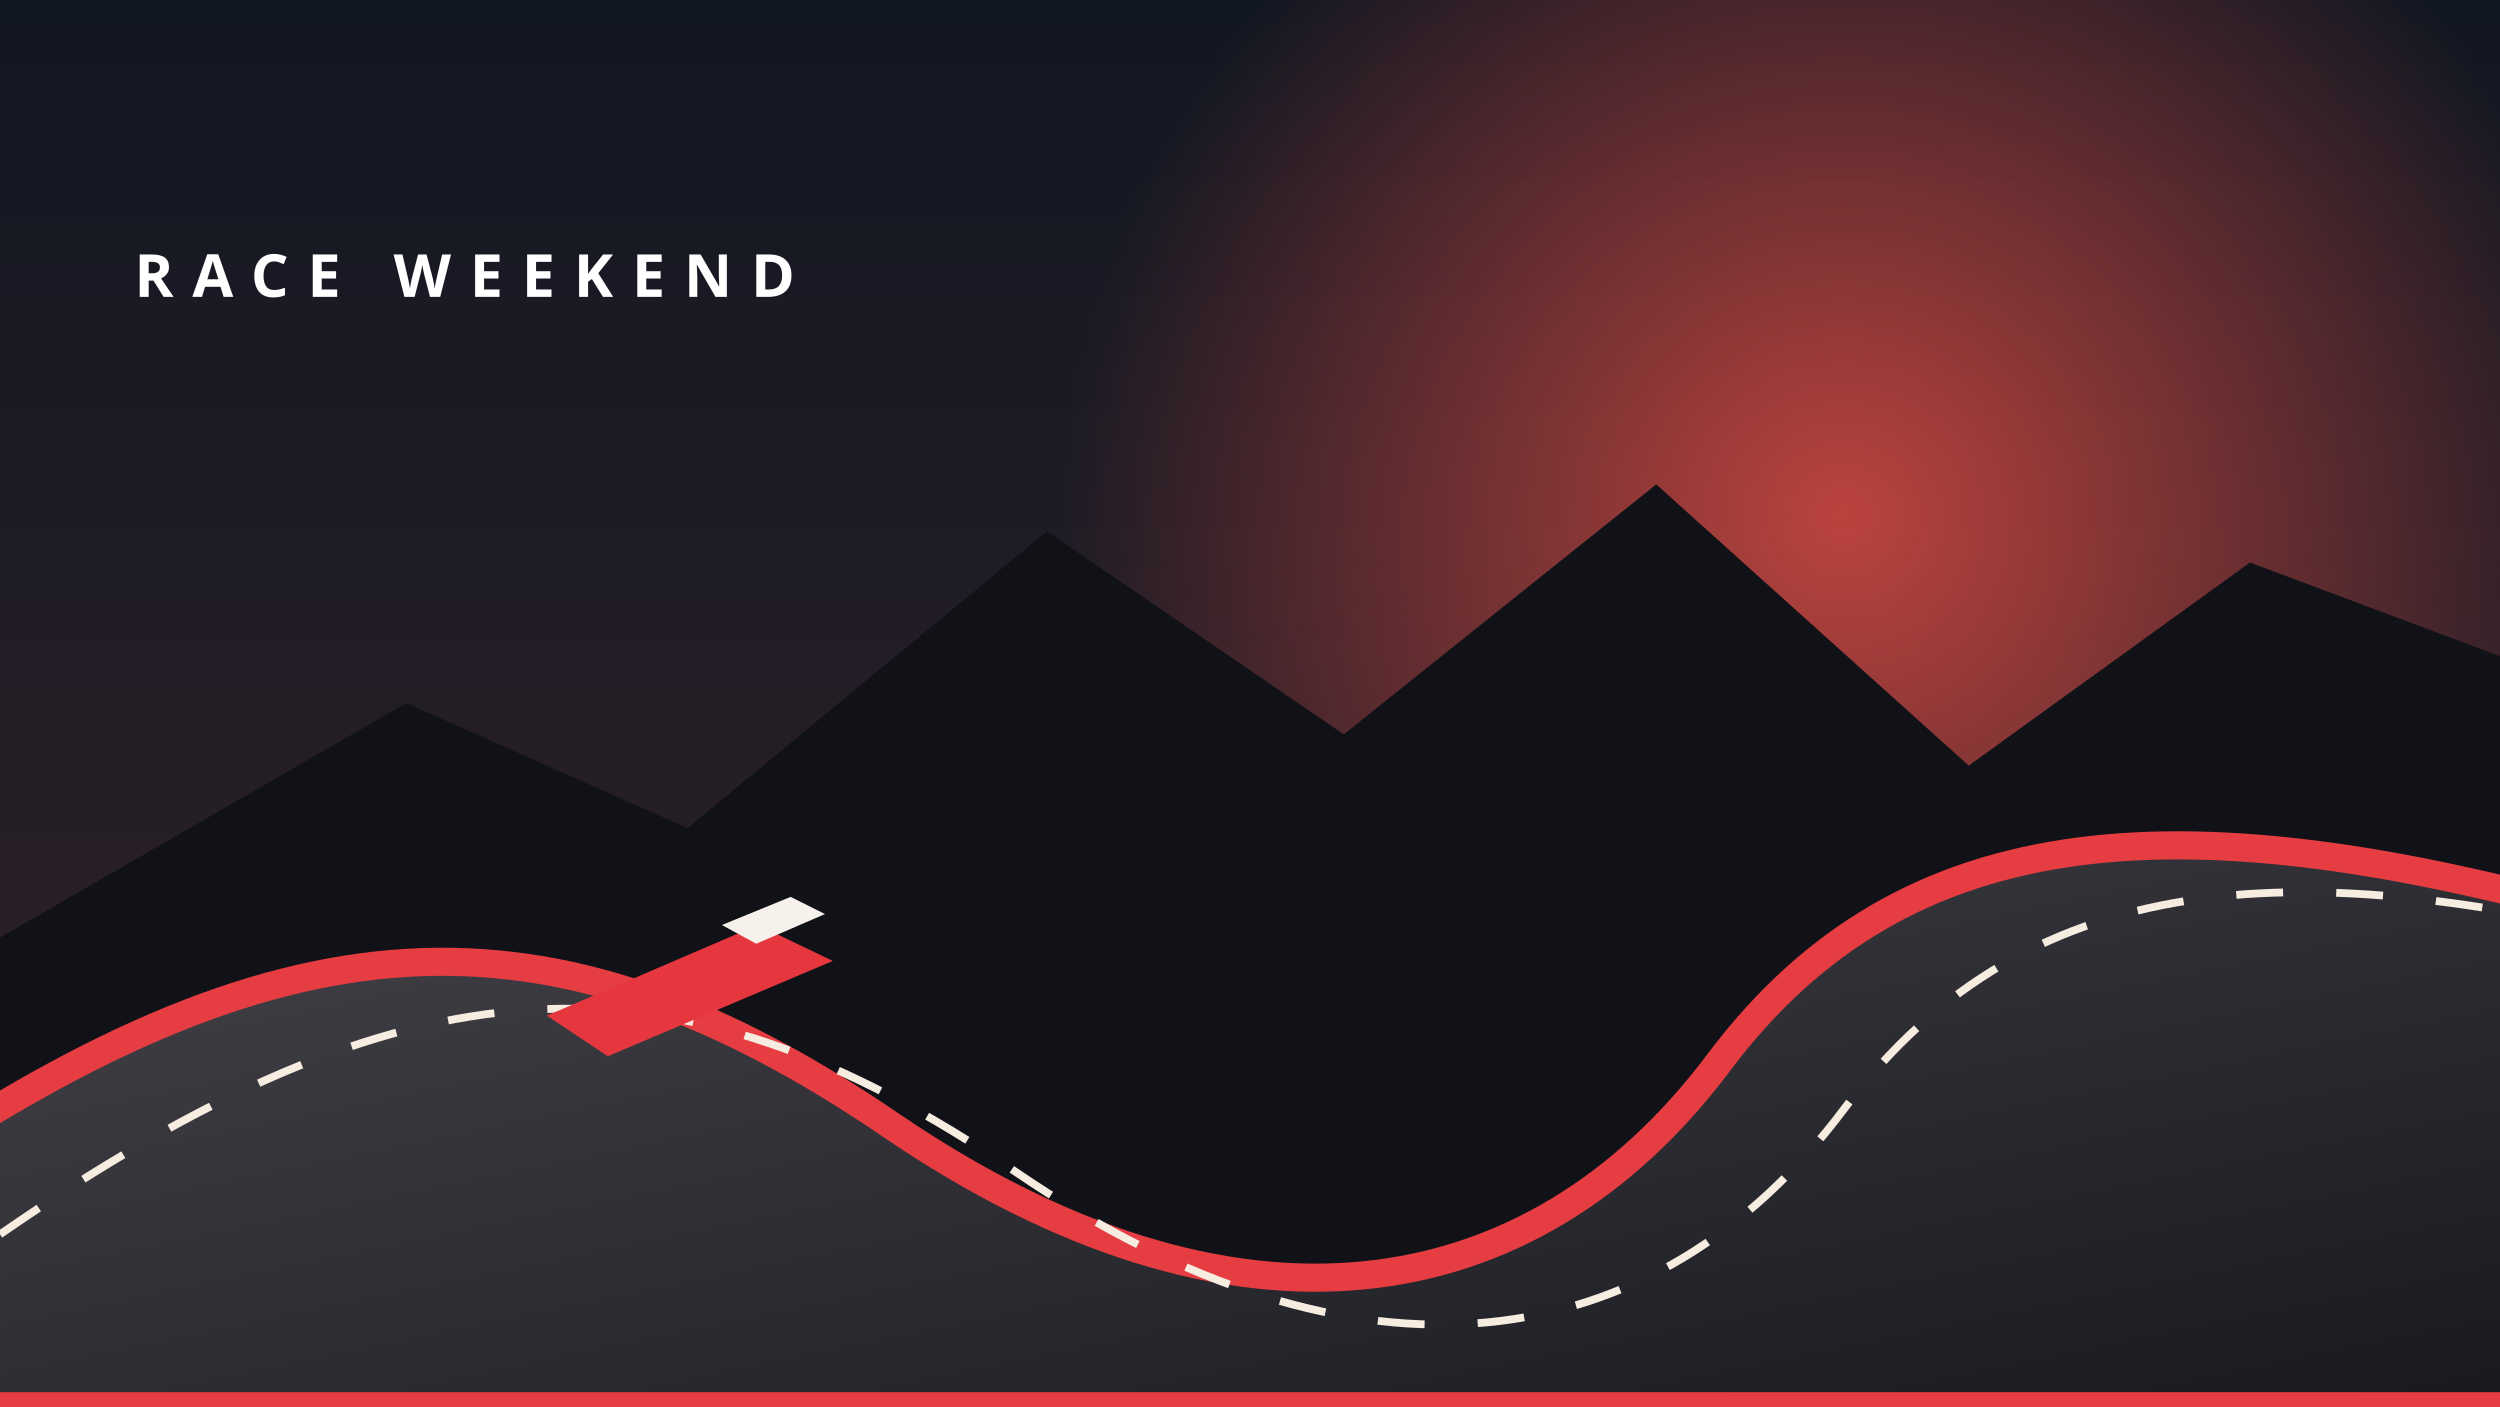
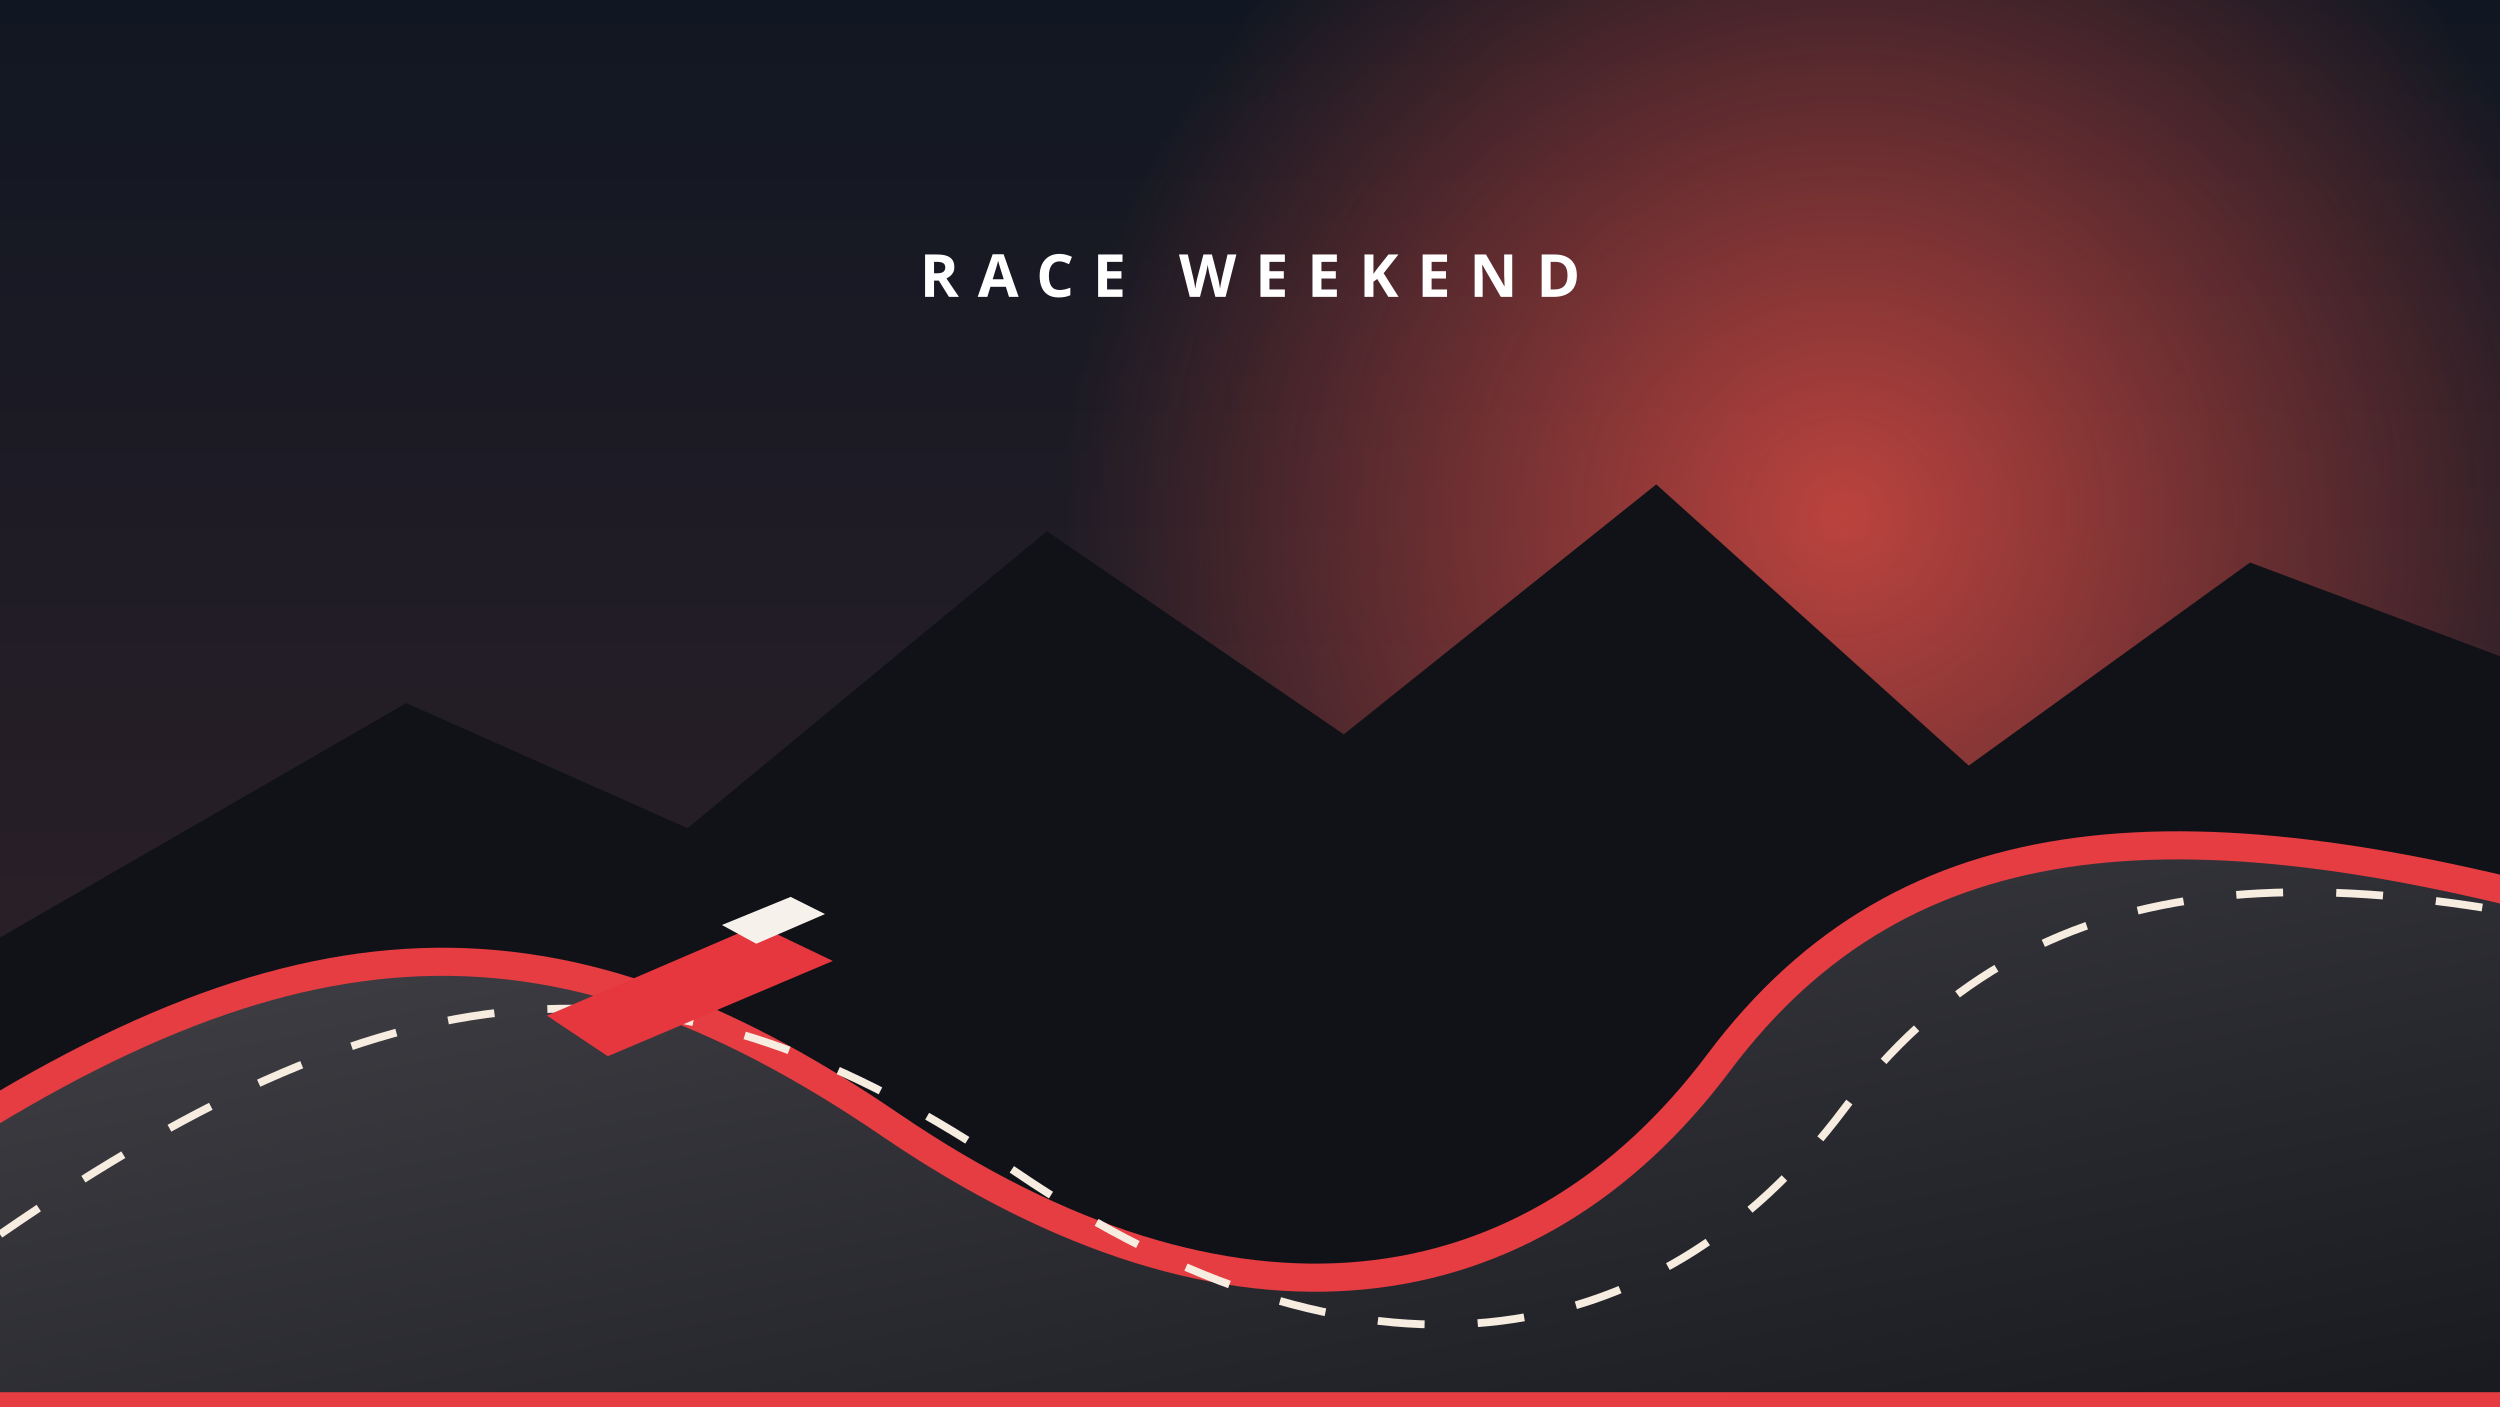
- <svg xmlns="http://www.w3.org/2000/svg" viewBox="0 0 1600 900" role="img" aria-label="Stylized Formula racing circuit at night">
+ <svg xmlns="http://www.w3.org/2000/svg" viewBox="0 0 1600 900" preserveAspectRatio="xMidYMid meet" role="img" aria-label="Stylized Formula racing circuit at night">
  <defs>
    <linearGradient id="sky" x2="0" y2="1">
      <stop stop-color="#111722" />
      <stop offset="1" stop-color="#35232a" />
    </linearGradient>
    <linearGradient id="track" x2="1" y2="1">
      <stop stop-color="#45444a" />
      <stop offset="1" stop-color="#17191e" />
    </linearGradient>
    <radialGradient id="glow">
      <stop stop-color="#ff5449" stop-opacity=".7" />
      <stop offset="1" stop-color="#ff5449" stop-opacity="0" />
    </radialGradient>
  </defs>
  <path fill="url(#sky)" d="M0 0h1600v900H0z" />
  <circle cx="1180" cy="330" r="500" fill="url(#glow)" />
  <path fill="#101217" d="M0 600 260 450l180 80 230-190 190 130 200-160 200 180 180-130 160 60v480H0z" />
  <path fill="url(#track)" stroke="#e63d42" stroke-width="18" d="M-80 760c260-180 430-190 650-40s410 120 530-40 300-170 580-90v310H-80z" />
  <path fill="none" stroke="#f6ece0" stroke-dasharray="30 34" stroke-width="5" d="M0 790c260-180 430-190 650-40s410 120 530-40 300-170 580-90" />
  <path fill="#e6363e" d="m350 650 135-58 48 23-144 61z" />
  <path fill="#f6f2eb" d="m462 592 44-18 22 11-44 19z" />
-   <text x="86" y="190" fill="#fff" font-family="sans-serif" font-size="38" font-weight="700" letter-spacing="12">RACE WEEKEND</text>
+   <text x="50%" y="190" text-anchor="middle" fill="#fff" font-family="sans-serif" font-size="38" font-weight="700" letter-spacing="12">RACE WEEKEND</text>
</svg>
